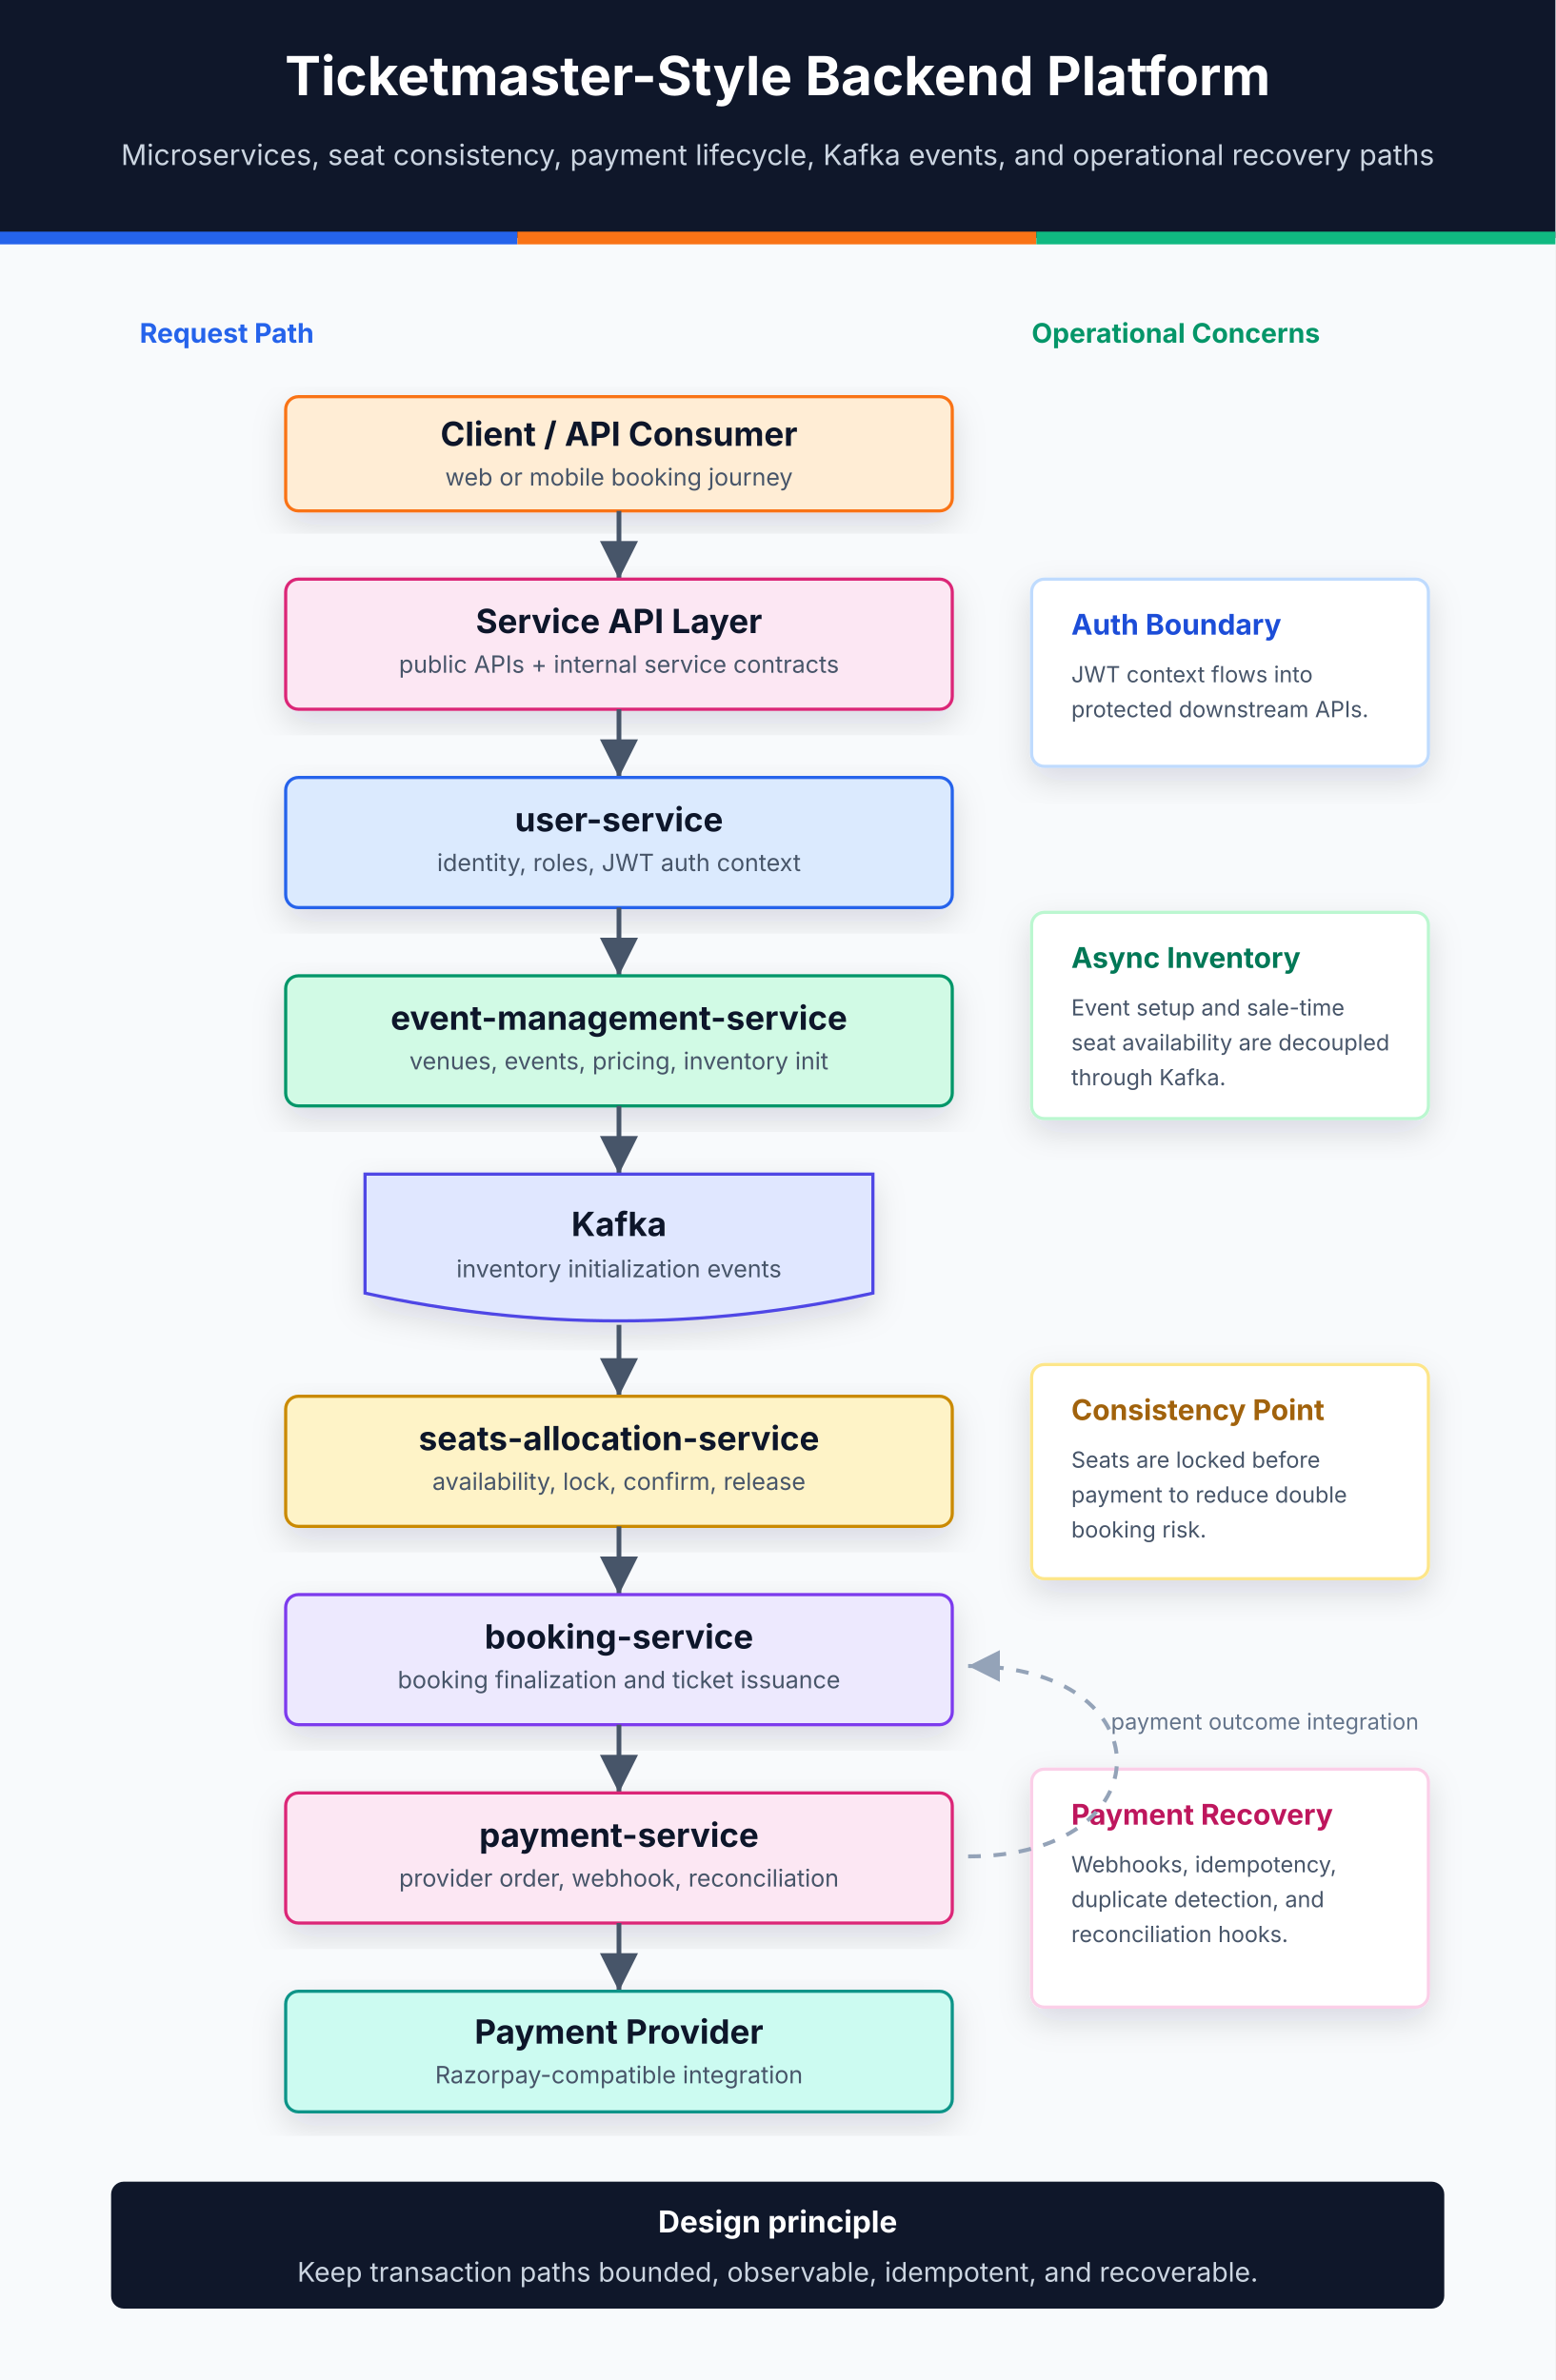
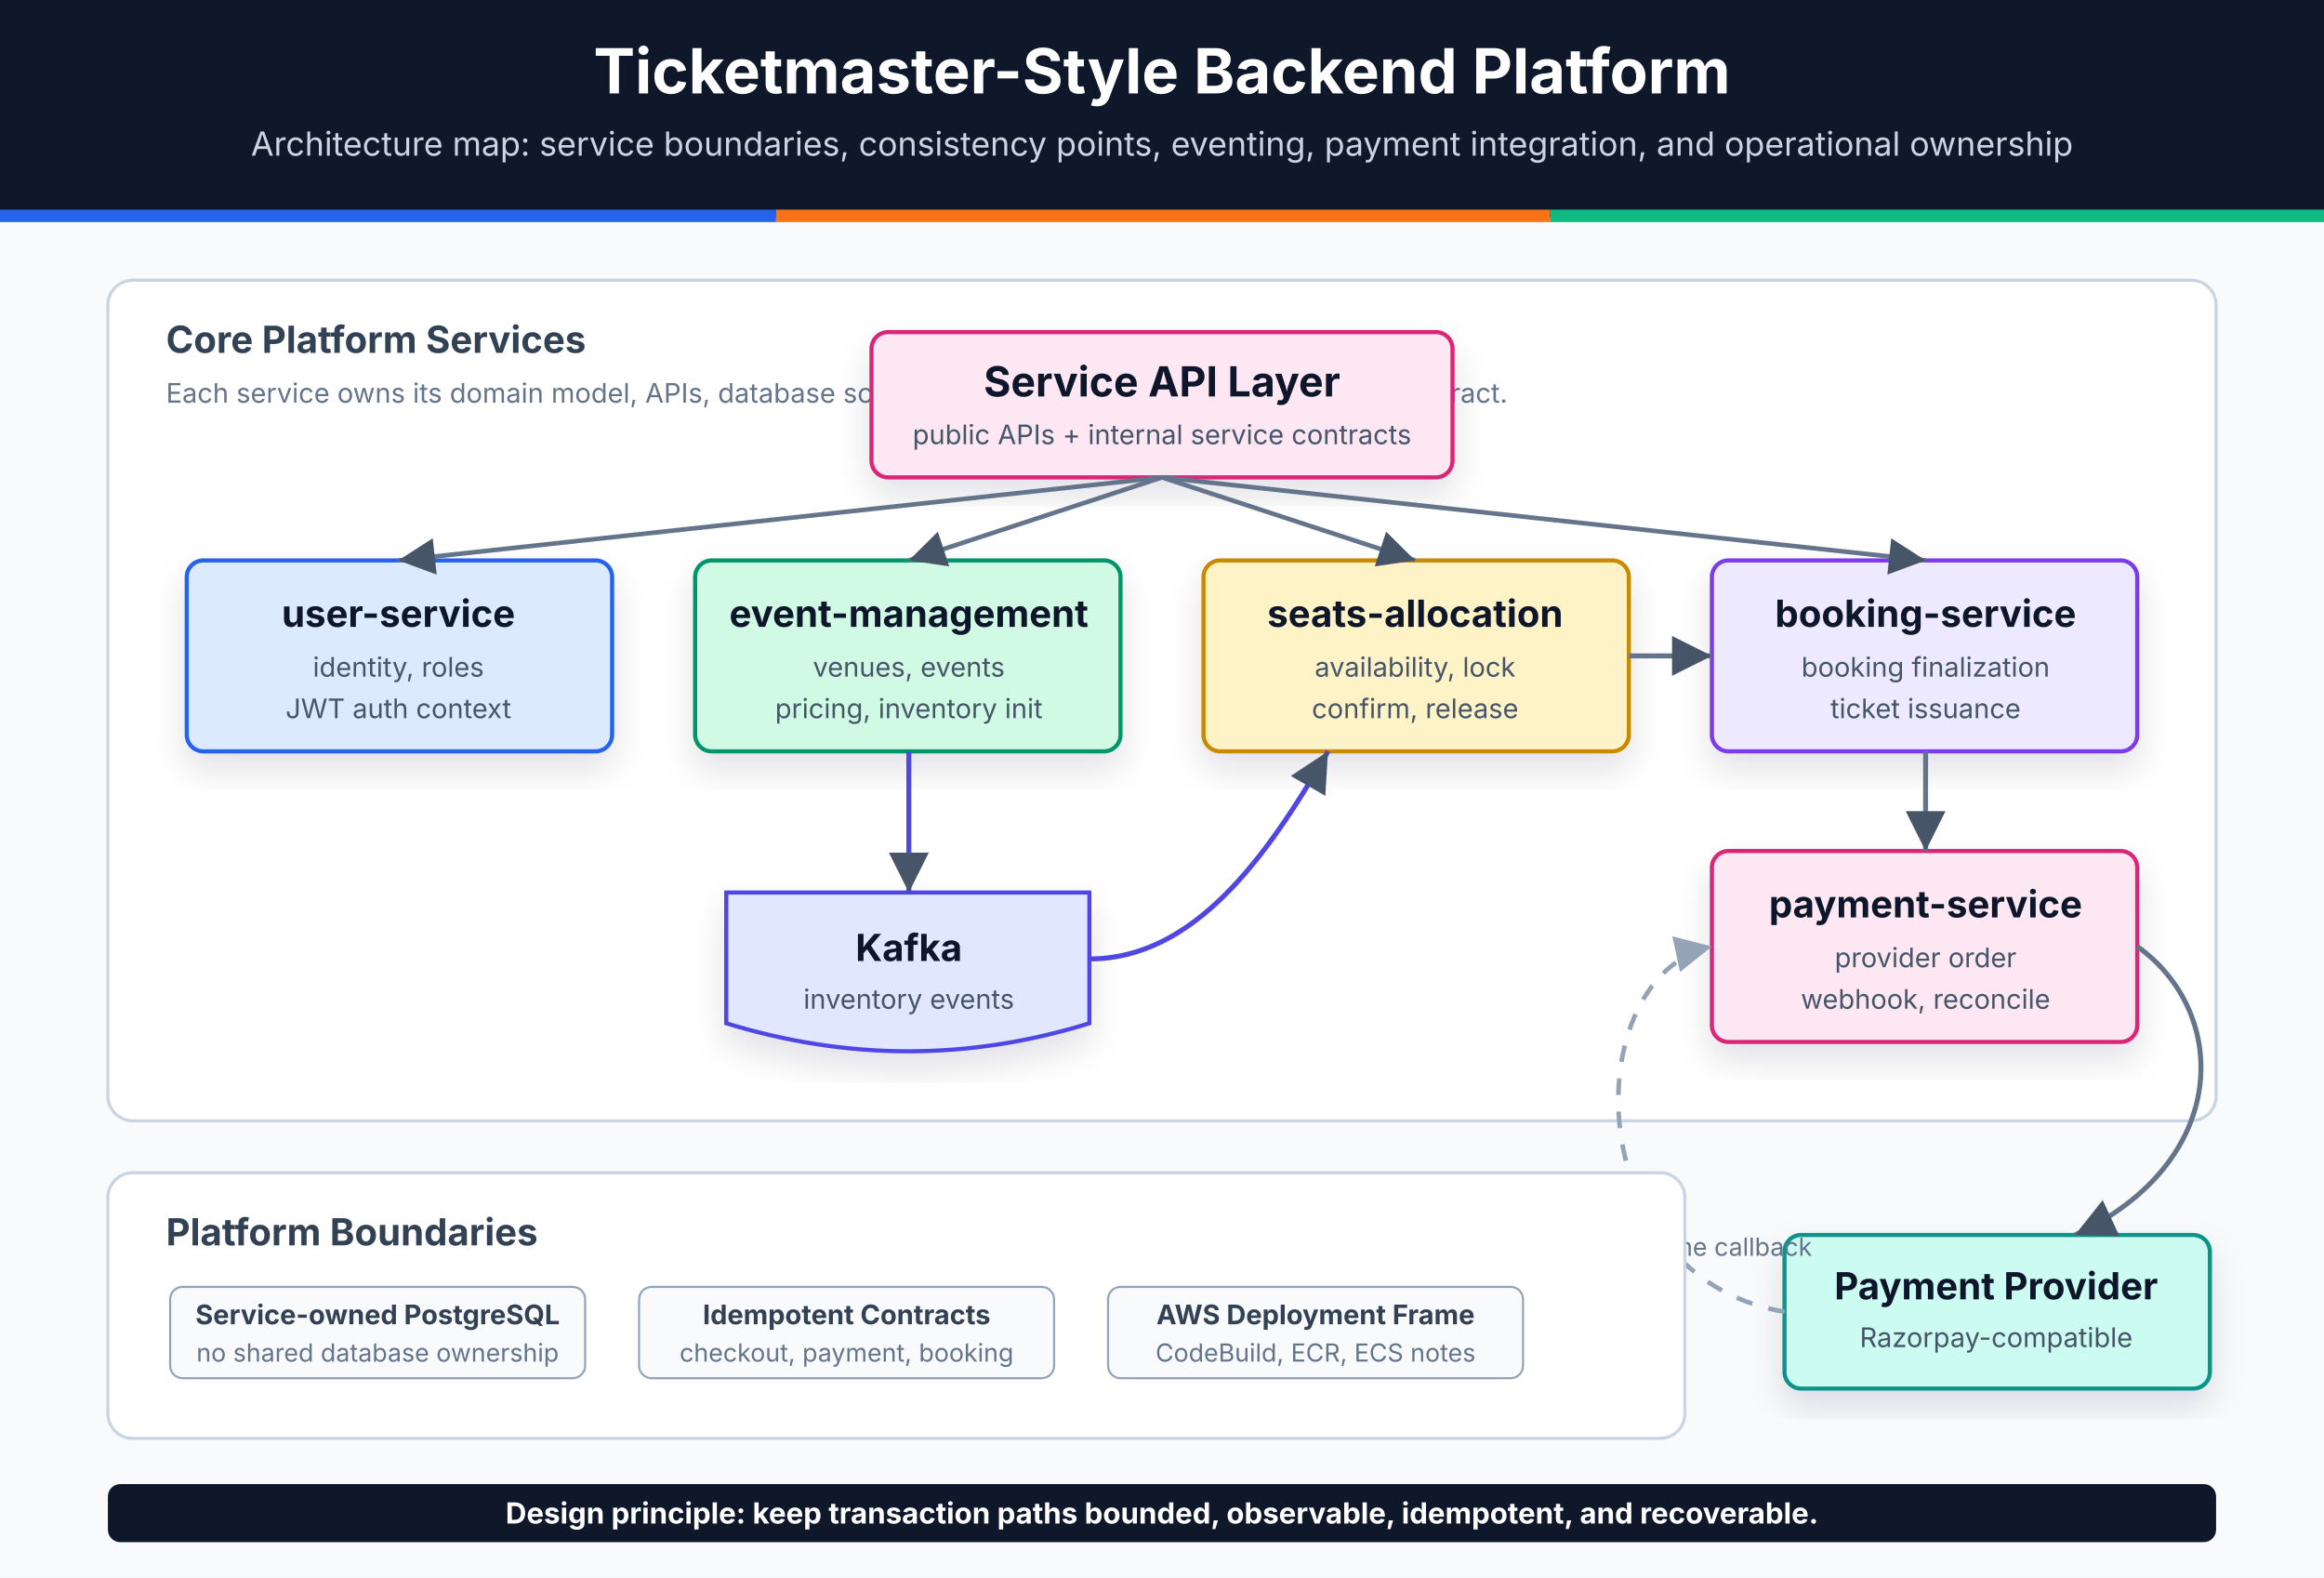
- <svg xmlns="http://www.w3.org/2000/svg" width="980" height="1500" viewBox="0 0 980 1500" role="img" aria-labelledby="title desc">
+ <svg xmlns="http://www.w3.org/2000/svg" width="1120" height="760" viewBox="0 0 1120 760" role="img" aria-labelledby="title desc">
  <defs>
    <filter id="shadow" x="-20%" y="-20%" width="140%" height="140%">
-       <feDropShadow dx="0" dy="8" stdDeviation="10" flood-color="#0f172a" flood-opacity="0.13" />
+       <feDropShadow dx="0" dy="8" stdDeviation="8" flood-color="#0f172a" flood-opacity="0.12" />
    </filter>
    <marker id="arrow" markerWidth="12" markerHeight="12" refX="10" refY="6" orient="auto" markerUnits="strokeWidth">
      <path d="M2,2 L10,6 L2,10 Z" fill="#475569" />
    </marker>
    <marker id="arrowSoft" markerWidth="12" markerHeight="12" refX="10" refY="6" orient="auto" markerUnits="strokeWidth">
      <path d="M2,2 L10,6 L2,10 Z" fill="#94a3b8" />
    </marker>
  </defs>
-   <rect width="980" height="1500" fill="#f8fafc" />
-   <rect x="0" y="0" width="980" height="150" fill="#0f172a" />
-   <text x="490" y="60" text-anchor="middle" font-family="Inter, Arial, sans-serif" font-size="34" font-weight="700" fill="#ffffff">Ticketmaster-Style Backend Platform</text>
-   <text x="490" y="104" text-anchor="middle" font-family="Inter, Arial, sans-serif" font-size="18" fill="#cbd5e1">Microservices, seat consistency, payment lifecycle, Kafka events, and operational recovery paths</text>
-   <rect x="0" y="146" width="326" height="8" fill="#2563eb" />
-   <rect x="326" y="146" width="327" height="8" fill="#f97316" />
-   <rect x="653" y="146" width="327" height="8" fill="#10b981" />
-   <text x="88" y="216" font-family="Inter, Arial, sans-serif" font-size="17" font-weight="700" fill="#2563eb">Request Path</text>
-   <text x="650" y="216" font-family="Inter, Arial, sans-serif" font-size="17" font-weight="700" fill="#059669">Operational Concerns</text>
-   <g id="main-flow" font-family="Inter, Arial, sans-serif">
+   <rect width="1120" height="760" fill="#f8fafc" />
+   <rect x="0" y="0" width="1120" height="105" fill="#0f172a" />
+   <text x="560" y="45" text-anchor="middle" font-family="Inter, Arial, sans-serif" font-size="30" font-weight="700" fill="#ffffff">Ticketmaster-Style Backend Platform</text>
+   <text x="560" y="75" text-anchor="middle" font-family="Inter, Arial, sans-serif" font-size="16" fill="#cbd5e1">Architecture map: service boundaries, consistency points, eventing, payment integration, and operational ownership</text>
+   <rect x="0" y="101" width="374" height="6" fill="#2563eb" />
+   <rect x="374" y="101" width="373" height="6" fill="#f97316" />
+   <rect x="747" y="101" width="373" height="6" fill="#10b981" />
+   <g font-family="Inter, Arial, sans-serif">
+     <rect x="52" y="135" width="1016" height="405" rx="12" fill="#ffffff" stroke="#cbd5e1" stroke-width="1.5" />
+     <text x="80" y="170" font-size="18" font-weight="700" fill="#334155">Core Platform Services</text>
+     <text x="80" y="194" font-size="13" fill="#64748b">Each service owns its domain model, APIs, database schema, tests, Dockerfile, and deployment contract.</text>
    <g filter="url(#shadow)">
-       <rect x="180" y="250" width="420" height="72" rx="8" fill="#ffedd5" stroke="#f97316" stroke-width="2" />
-       <text x="390" y="281" text-anchor="middle" font-size="21" font-weight="700" fill="#0f172a">Client / API Consumer</text>
-       <text x="390" y="306" text-anchor="middle" font-size="15" fill="#475569">web or mobile booking journey</text>
+       <rect x="420" y="160" width="280" height="70" rx="8" fill="#fce7f3" stroke="#db2777" stroke-width="2" />
+       <text x="560" y="191" text-anchor="middle" font-size="20" font-weight="700" fill="#0f172a">Service API Layer</text>
+       <text x="560" y="214" text-anchor="middle" font-size="13" fill="#475569">public APIs + internal service contracts</text>
    </g>
-     <line x1="390" y1="322" x2="390" y2="365" stroke="#475569" stroke-width="3" marker-end="url(#arrow)" />
    <g filter="url(#shadow)">
-       <rect x="180" y="365" width="420" height="82" rx="8" fill="#fce7f3" stroke="#db2777" stroke-width="2" />
-       <text x="390" y="399" text-anchor="middle" font-size="21" font-weight="700" fill="#0f172a">Service API Layer</text>
-       <text x="390" y="424" text-anchor="middle" font-size="15" fill="#475569">public APIs + internal service contracts</text>
+       <rect x="90" y="270" width="205" height="92" rx="8" fill="#dbeafe" stroke="#2563eb" stroke-width="2" />
+       <text x="192" y="302" text-anchor="middle" font-size="18" font-weight="700" fill="#0f172a">user-service</text>
+       <text x="192" y="326" text-anchor="middle" font-size="13" fill="#475569">identity, roles</text>
+       <text x="192" y="346" text-anchor="middle" font-size="13" fill="#475569">JWT auth context</text>
    </g>
-     <line x1="390" y1="447" x2="390" y2="490" stroke="#475569" stroke-width="3" marker-end="url(#arrow)" />
    <g filter="url(#shadow)">
-       <rect x="180" y="490" width="420" height="82" rx="8" fill="#dbeafe" stroke="#2563eb" stroke-width="2" />
-       <text x="390" y="524" text-anchor="middle" font-size="21" font-weight="700" fill="#0f172a">user-service</text>
-       <text x="390" y="549" text-anchor="middle" font-size="15" fill="#475569">identity, roles, JWT auth context</text>
+       <rect x="335" y="270" width="205" height="92" rx="8" fill="#d1fae5" stroke="#059669" stroke-width="2" />
+       <text x="438" y="302" text-anchor="middle" font-size="18" font-weight="700" fill="#0f172a">event-management</text>
+       <text x="438" y="326" text-anchor="middle" font-size="13" fill="#475569">venues, events</text>
+       <text x="438" y="346" text-anchor="middle" font-size="13" fill="#475569">pricing, inventory init</text>
    </g>
-     <line x1="390" y1="572" x2="390" y2="615" stroke="#475569" stroke-width="3" marker-end="url(#arrow)" />
    <g filter="url(#shadow)">
-       <rect x="180" y="615" width="420" height="82" rx="8" fill="#d1fae5" stroke="#059669" stroke-width="2" />
-       <text x="390" y="649" text-anchor="middle" font-size="21" font-weight="700" fill="#0f172a">event-management-service</text>
-       <text x="390" y="674" text-anchor="middle" font-size="15" fill="#475569">venues, events, pricing, inventory init</text>
+       <rect x="580" y="270" width="205" height="92" rx="8" fill="#fef3c7" stroke="#ca8a04" stroke-width="2" />
+       <text x="682" y="302" text-anchor="middle" font-size="18" font-weight="700" fill="#0f172a">seats-allocation</text>
+       <text x="682" y="326" text-anchor="middle" font-size="13" fill="#475569">availability, lock</text>
+       <text x="682" y="346" text-anchor="middle" font-size="13" fill="#475569">confirm, release</text>
    </g>
-     <line x1="390" y1="697" x2="390" y2="740" stroke="#475569" stroke-width="3" marker-end="url(#arrow)" />
    <g filter="url(#shadow)">
-       <path d="M230 740 L550 740 L550 815 Q390 850 230 815 Z" fill="#e0e7ff" stroke="#4f46e5" stroke-width="2" />
-       <text x="390" y="779" text-anchor="middle" font-size="21" font-weight="700" fill="#0f172a">Kafka</text>
-       <text x="390" y="805" text-anchor="middle" font-size="15" fill="#475569">inventory initialization events</text>
+       <rect x="825" y="270" width="205" height="92" rx="8" fill="#ede9fe" stroke="#7c3aed" stroke-width="2" />
+       <text x="928" y="302" text-anchor="middle" font-size="18" font-weight="700" fill="#0f172a">booking-service</text>
+       <text x="928" y="326" text-anchor="middle" font-size="13" fill="#475569">booking finalization</text>
+       <text x="928" y="346" text-anchor="middle" font-size="13" fill="#475569">ticket issuance</text>
    </g>
-     <line x1="390" y1="835" x2="390" y2="880" stroke="#475569" stroke-width="3" marker-end="url(#arrow)" />
    <g filter="url(#shadow)">
-       <rect x="180" y="880" width="420" height="82" rx="8" fill="#fef3c7" stroke="#ca8a04" stroke-width="2" />
-       <text x="390" y="914" text-anchor="middle" font-size="21" font-weight="700" fill="#0f172a">seats-allocation-service</text>
-       <text x="390" y="939" text-anchor="middle" font-size="15" fill="#475569">availability, lock, confirm, release</text>
+       <rect x="825" y="410" width="205" height="92" rx="8" fill="#fce7f3" stroke="#db2777" stroke-width="2" />
+       <text x="928" y="442" text-anchor="middle" font-size="18" font-weight="700" fill="#0f172a">payment-service</text>
+       <text x="928" y="466" text-anchor="middle" font-size="13" fill="#475569">provider order</text>
+       <text x="928" y="486" text-anchor="middle" font-size="13" fill="#475569">webhook, reconcile</text>
    </g>
-     <line x1="390" y1="962" x2="390" y2="1005" stroke="#475569" stroke-width="3" marker-end="url(#arrow)" />
    <g filter="url(#shadow)">
-       <rect x="180" y="1005" width="420" height="82" rx="8" fill="#ede9fe" stroke="#7c3aed" stroke-width="2" />
-       <text x="390" y="1039" text-anchor="middle" font-size="21" font-weight="700" fill="#0f172a">booking-service</text>
-       <text x="390" y="1064" text-anchor="middle" font-size="15" fill="#475569">booking finalization and ticket issuance</text>
+       <path d="M350 430 L525 430 L525 493 Q438 520 350 493 Z" fill="#e0e7ff" stroke="#4f46e5" stroke-width="2" />
+       <text x="438" y="463" text-anchor="middle" font-size="18" font-weight="700" fill="#0f172a">Kafka</text>
+       <text x="438" y="486" text-anchor="middle" font-size="13" fill="#475569">inventory events</text>
    </g>
-     <line x1="390" y1="1087" x2="390" y2="1130" stroke="#475569" stroke-width="3" marker-end="url(#arrow)" />
    <g filter="url(#shadow)">
-       <rect x="180" y="1130" width="420" height="82" rx="8" fill="#fce7f3" stroke="#db2777" stroke-width="2" />
-       <text x="390" y="1164" text-anchor="middle" font-size="21" font-weight="700" fill="#0f172a">payment-service</text>
-       <text x="390" y="1189" text-anchor="middle" font-size="15" fill="#475569">provider order, webhook, reconciliation</text>
+       <rect x="860" y="595" width="205" height="74" rx="8" fill="#ccfbf1" stroke="#0d9488" stroke-width="2" />
+       <text x="962" y="626" text-anchor="middle" font-size="18" font-weight="700" fill="#0f172a">Payment Provider</text>
+       <text x="962" y="649" text-anchor="middle" font-size="13" fill="#475569">Razorpay-compatible</text>
    </g>
-     <line x1="390" y1="1212" x2="390" y2="1255" stroke="#475569" stroke-width="3" marker-end="url(#arrow)" />
-     <g filter="url(#shadow)">
-       <rect x="180" y="1255" width="420" height="76" rx="8" fill="#ccfbf1" stroke="#0d9488" stroke-width="2" />
-       <text x="390" y="1288" text-anchor="middle" font-size="21" font-weight="700" fill="#0f172a">Payment Provider</text>
-       <text x="390" y="1313" text-anchor="middle" font-size="15" fill="#475569">Razorpay-compatible integration</text>
+     <line x1="560" y1="230" x2="192" y2="270" stroke="#64748b" stroke-width="2.2" marker-end="url(#arrow)" />
+     <line x1="560" y1="230" x2="438" y2="270" stroke="#64748b" stroke-width="2.2" marker-end="url(#arrow)" />
+     <line x1="560" y1="230" x2="682" y2="270" stroke="#64748b" stroke-width="2.2" marker-end="url(#arrow)" />
+     <line x1="560" y1="230" x2="928" y2="270" stroke="#64748b" stroke-width="2.2" marker-end="url(#arrow)" />
+     <path d="M438 362 C438 388 438 402 438 430" fill="none" stroke="#4f46e5" stroke-width="2.4" marker-end="url(#arrow)" />
+     <path d="M525 462 C575 462 610 414 640 362" fill="none" stroke="#4f46e5" stroke-width="2.4" marker-end="url(#arrow)" />
+     <path d="M785 316 L825 316" fill="none" stroke="#64748b" stroke-width="2.4" marker-end="url(#arrow)" />
+     <path d="M928 362 L928 410" fill="none" stroke="#64748b" stroke-width="2.4" marker-end="url(#arrow)" />
+     <path d="M1030 456 C1075 488 1075 560 1000 595" fill="none" stroke="#64748b" stroke-width="2.4" marker-end="url(#arrow)" />
+     <path d="M860 632 C760 615 760 470 825 456" fill="none" stroke="#94a3b8" stroke-width="2.2" stroke-dasharray="8 8" marker-end="url(#arrowSoft)" />
+     <text x="710" y="605" font-size="12" fill="#64748b">webhook / outcome callback</text>
+   </g>
+   <g font-family="Inter, Arial, sans-serif">
+     <rect x="52" y="565" width="760" height="128" rx="12" fill="#ffffff" stroke="#cbd5e1" stroke-width="1.5" />
+     <text x="80" y="600" font-size="18" font-weight="700" fill="#334155">Platform Boundaries</text>
+     <g>
+       <rect x="82" y="620" width="200" height="44" rx="6" fill="#f8fafc" stroke="#94a3b8" />
+       <text x="182" y="638" text-anchor="middle" font-size="13" font-weight="700" fill="#334155">Service-owned PostgreSQL</text>
+       <text x="182" y="656" text-anchor="middle" font-size="12" fill="#64748b">no shared database ownership</text>
+     </g>
+     <g>
+       <rect x="308" y="620" width="200" height="44" rx="6" fill="#f8fafc" stroke="#94a3b8" />
+       <text x="408" y="638" text-anchor="middle" font-size="13" font-weight="700" fill="#334155">Idempotent Contracts</text>
+       <text x="408" y="656" text-anchor="middle" font-size="12" fill="#64748b">checkout, payment, booking</text>
+     </g>
+     <g>
+       <rect x="534" y="620" width="200" height="44" rx="6" fill="#f8fafc" stroke="#94a3b8" />
+       <text x="634" y="638" text-anchor="middle" font-size="13" font-weight="700" fill="#334155">AWS Deployment Frame</text>
+       <text x="634" y="656" text-anchor="middle" font-size="12" fill="#64748b">CodeBuild, ECR, ECS notes</text>
    </g>
  </g>
-   <g id="side-notes" font-family="Inter, Arial, sans-serif">
-     <g filter="url(#shadow)">
-       <rect x="650" y="365" width="250" height="118" rx="8" fill="#ffffff" stroke="#bfdbfe" stroke-width="2" />
-       <text x="675" y="400" font-size="18" font-weight="700" fill="#1d4ed8">Auth Boundary</text>
-       <text x="675" y="430" font-size="14" fill="#475569">JWT context flows into</text>
-       <text x="675" y="452" font-size="14" fill="#475569">protected downstream APIs.</text>
-     </g>
-     <g filter="url(#shadow)">
-       <rect x="650" y="575" width="250" height="130" rx="8" fill="#ffffff" stroke="#bbf7d0" stroke-width="2" />
-       <text x="675" y="610" font-size="18" font-weight="700" fill="#047857">Async Inventory</text>
-       <text x="675" y="640" font-size="14" fill="#475569">Event setup and sale-time</text>
-       <text x="675" y="662" font-size="14" fill="#475569">seat availability are decoupled</text>
-       <text x="675" y="684" font-size="14" fill="#475569">through Kafka.</text>
-     </g>
-     <g filter="url(#shadow)">
-       <rect x="650" y="860" width="250" height="135" rx="8" fill="#ffffff" stroke="#fde68a" stroke-width="2" />
-       <text x="675" y="895" font-size="18" font-weight="700" fill="#a16207">Consistency Point</text>
-       <text x="675" y="925" font-size="14" fill="#475569">Seats are locked before</text>
-       <text x="675" y="947" font-size="14" fill="#475569">payment to reduce double</text>
-       <text x="675" y="969" font-size="14" fill="#475569">booking risk.</text>
-     </g>
-     <g filter="url(#shadow)">
-       <rect x="650" y="1115" width="250" height="150" rx="8" fill="#ffffff" stroke="#fbcfe8" stroke-width="2" />
-       <text x="675" y="1150" font-size="18" font-weight="700" fill="#be185d">Payment Recovery</text>
-       <text x="675" y="1180" font-size="14" fill="#475569">Webhooks, idempotency,</text>
-       <text x="675" y="1202" font-size="14" fill="#475569">duplicate detection, and</text>
-       <text x="675" y="1224" font-size="14" fill="#475569">reconciliation hooks.</text>
-     </g>
-   </g>
-   <path d="M610 1170 C735 1170 735 1050 610 1050" fill="none" stroke="#94a3b8" stroke-width="2.5" stroke-dasharray="8 8" marker-end="url(#arrowSoft)" />
-   <text x="700" y="1090" font-family="Inter, Arial, sans-serif" font-size="14" fill="#64748b">payment outcome integration</text>
-   <rect x="70" y="1375" width="840" height="80" rx="8" fill="#0f172a" />
-   <text x="490" y="1407" text-anchor="middle" font-family="Inter, Arial, sans-serif" font-size="19" font-weight="700" fill="#ffffff">Design principle</text>
-   <text x="490" y="1438" text-anchor="middle" font-family="Inter, Arial, sans-serif" font-size="17" fill="#cbd5e1">Keep transaction paths bounded, observable, idempotent, and recoverable.</text>
+   <rect x="52" y="715" width="1016" height="28" rx="6" fill="#0f172a" />
+   <text x="560" y="734" text-anchor="middle" font-family="Inter, Arial, sans-serif" font-size="14" font-weight="700" fill="#ffffff">Design principle: keep transaction paths bounded, observable, idempotent, and recoverable.</text>
</svg>
